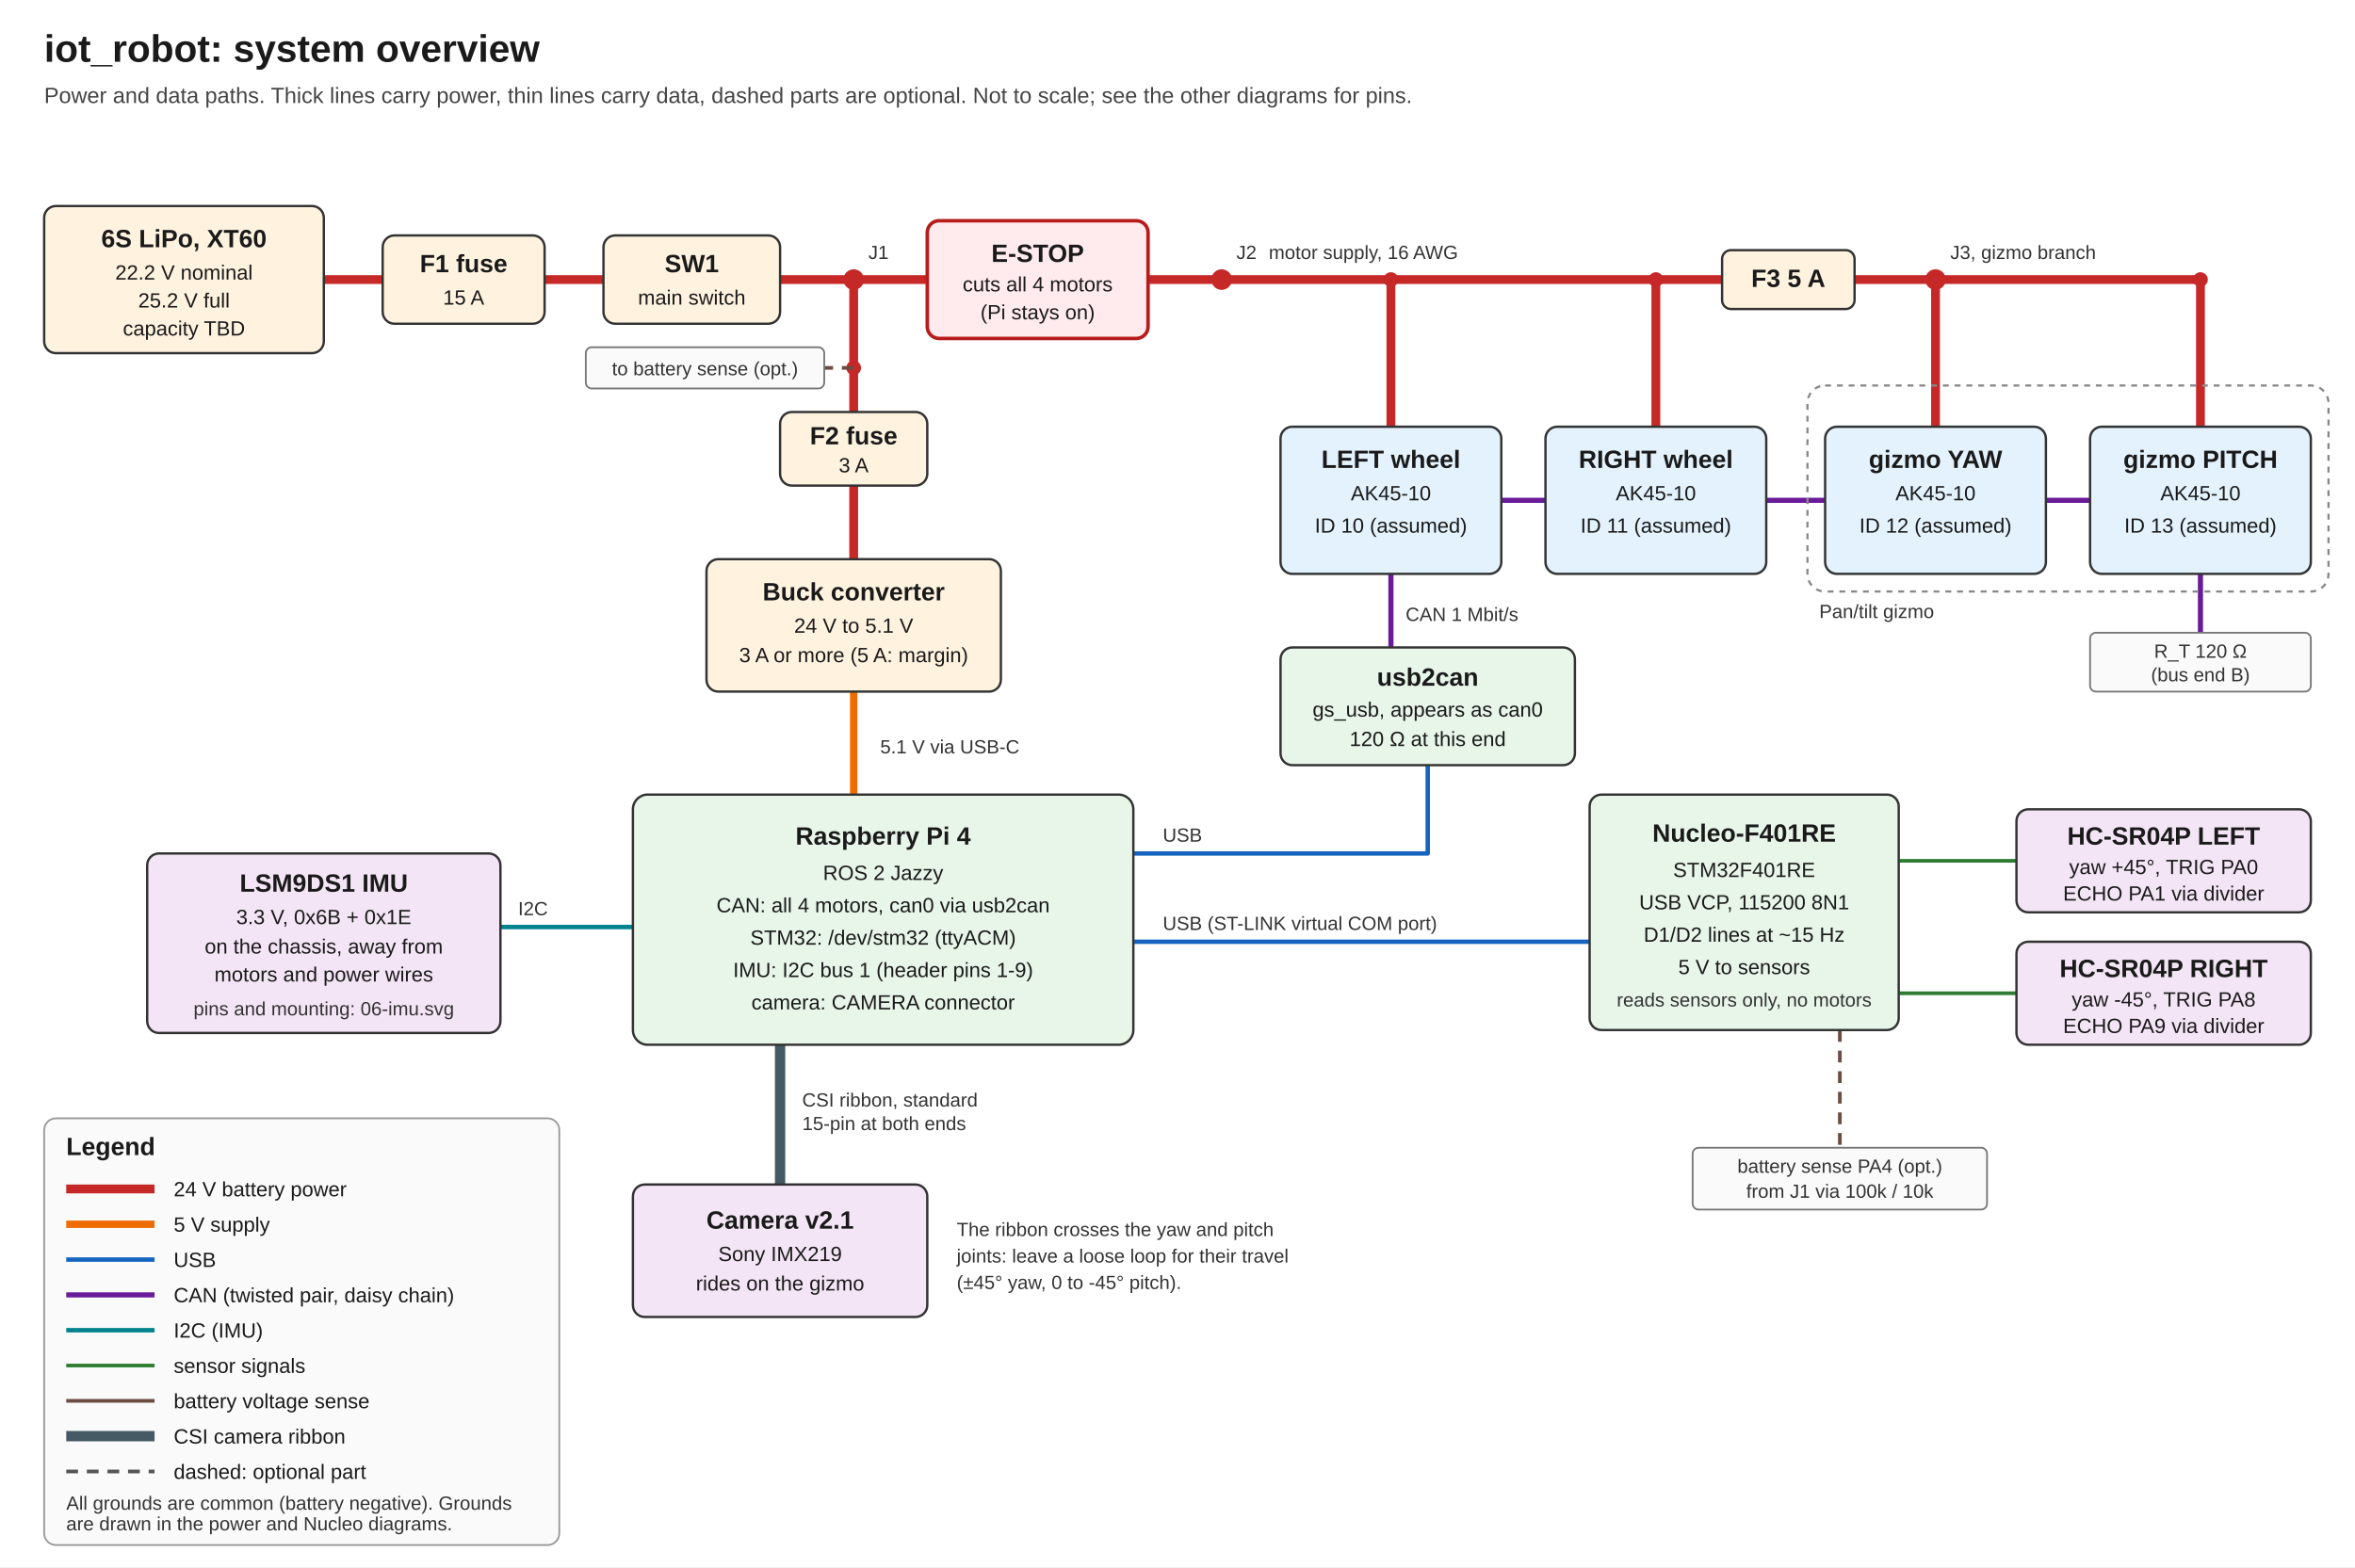
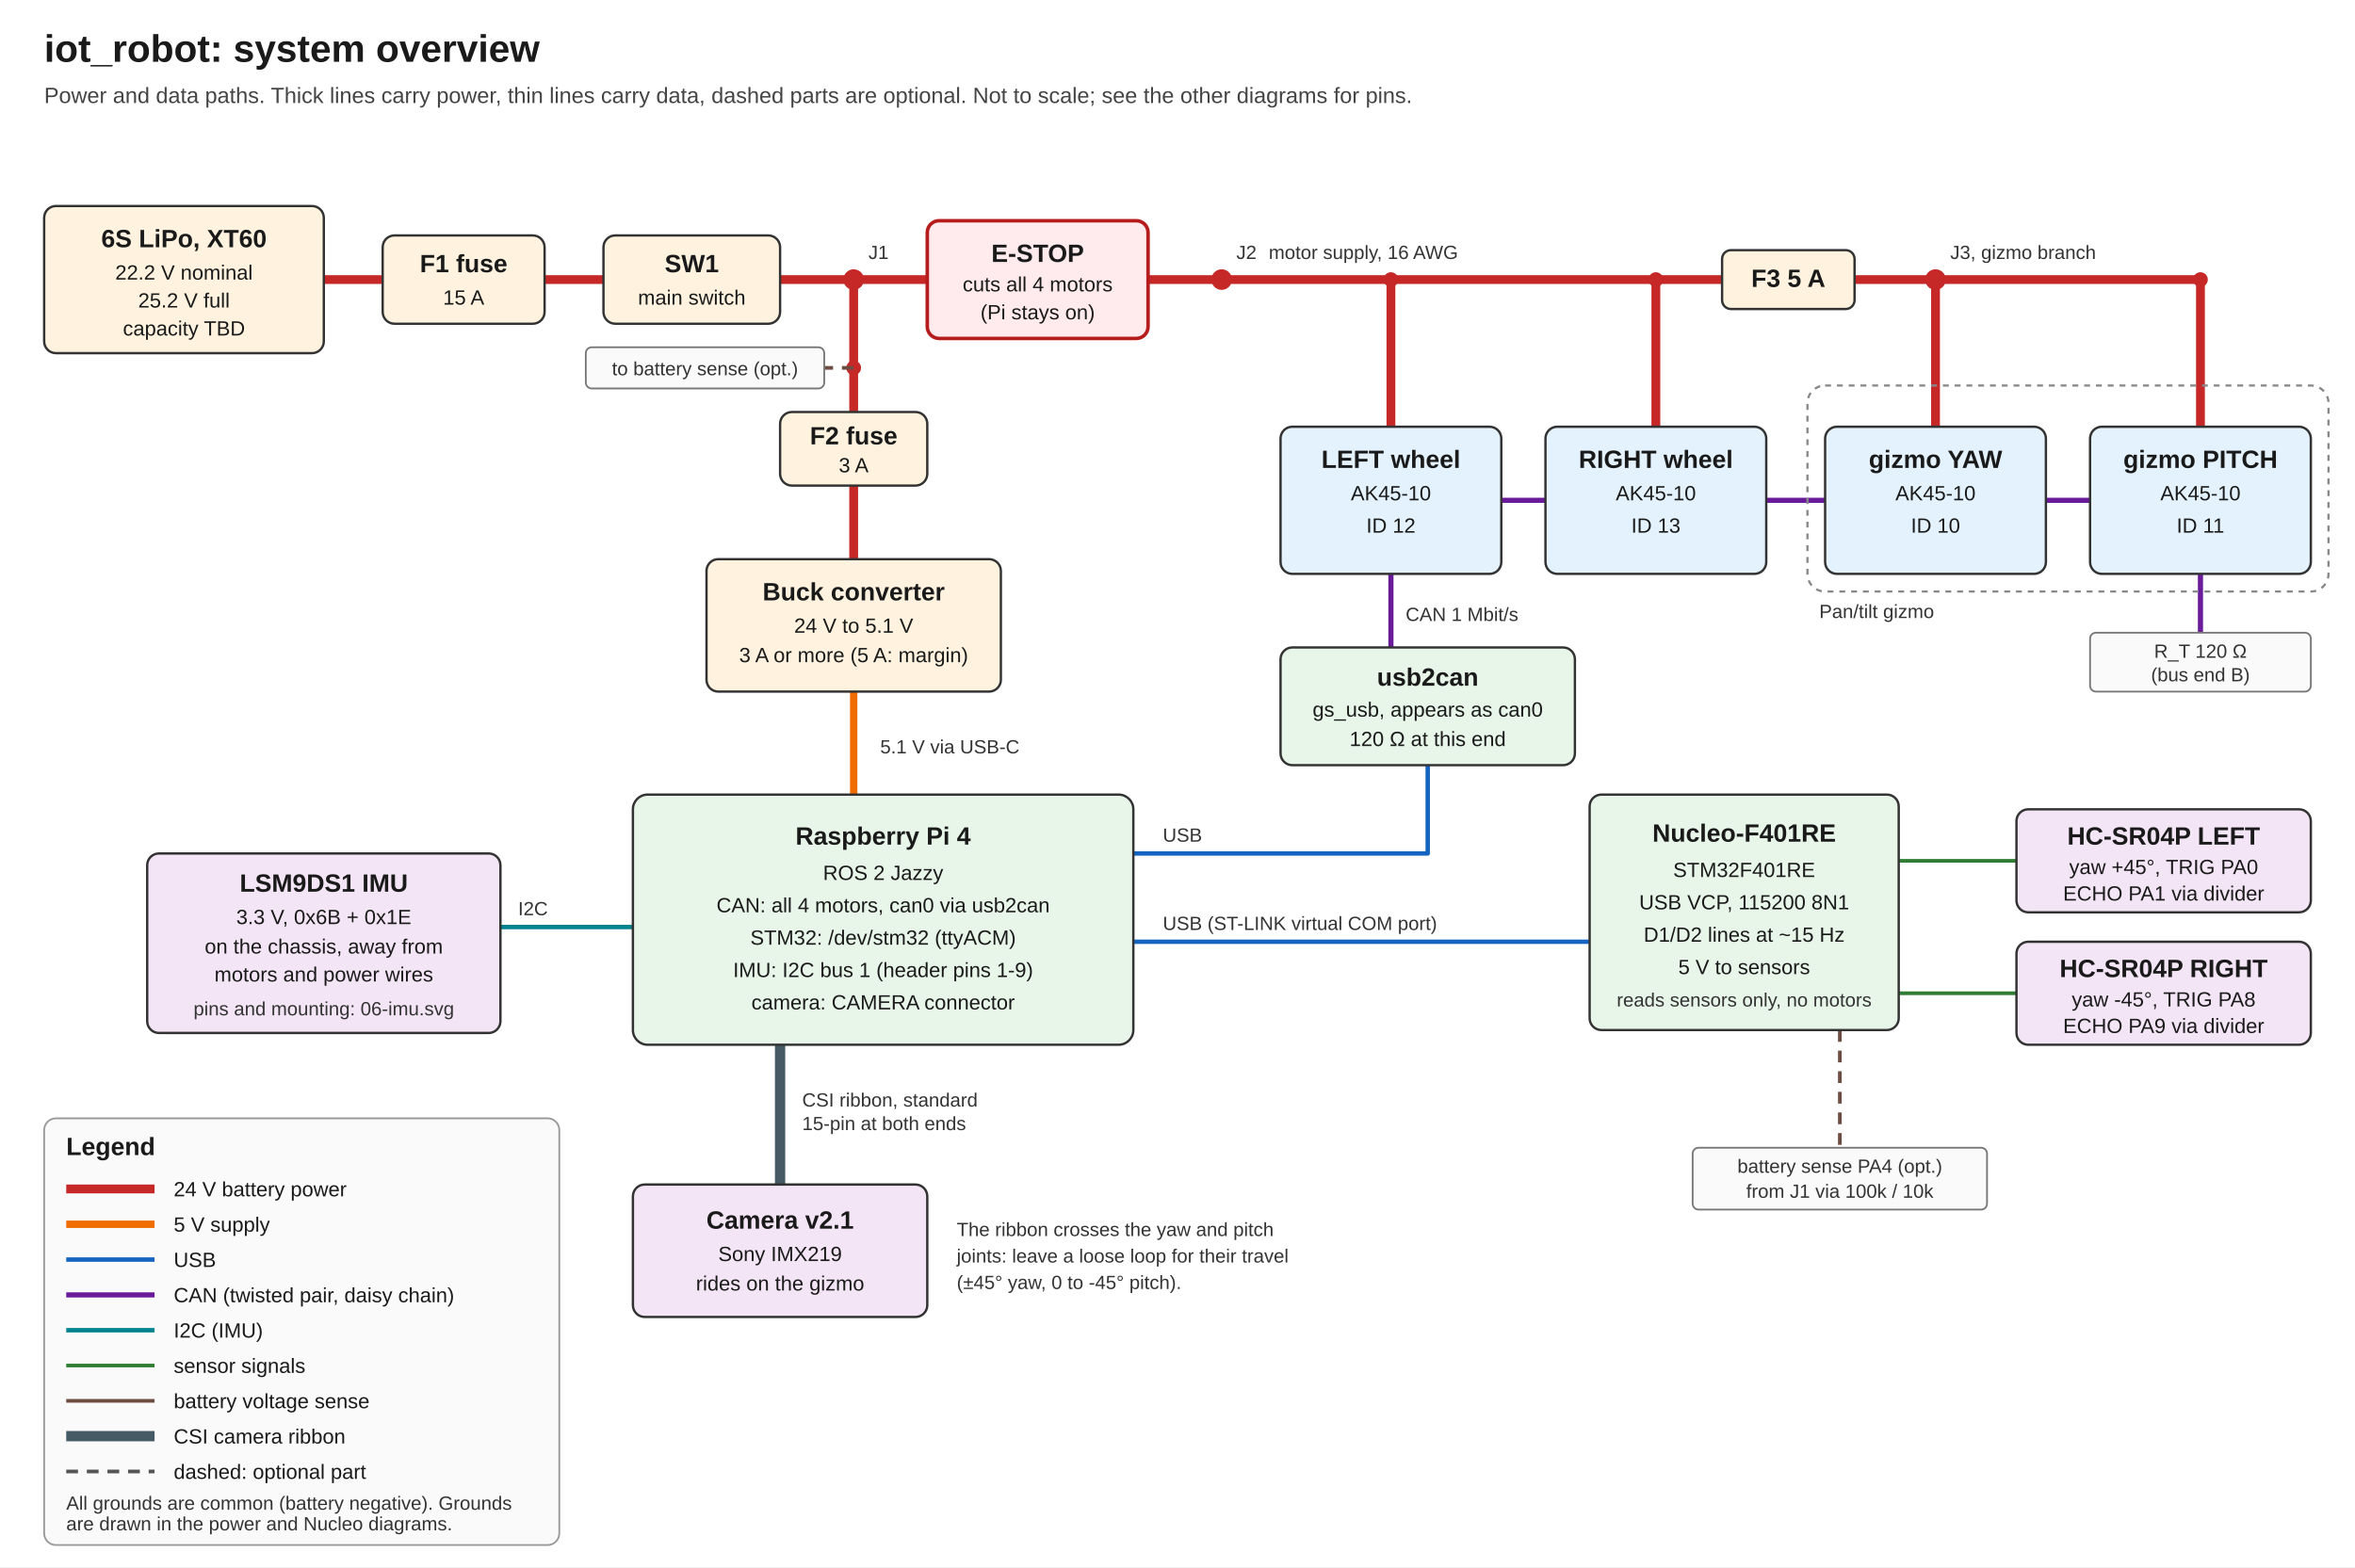
<svg xmlns="http://www.w3.org/2000/svg" width="1600" height="1065" viewBox="0 0 1600 1065">
  <style>
    text { font-family: Arial, Helvetica, sans-serif; fill: #1a1a1a; }
    .title { font-size: 26px; font-weight: bold; }
    .subtitle { font-size: 15px; fill: #444; }
    .h { font-size: 17px; font-weight: bold; }
    .t { font-size: 14px; }
    .s { font-size: 13px; fill: #333; }
    .box { stroke: #333; stroke-width: 1.6; }
    .pwr { fill: #fff3e0; }
    .act { fill: #e3f2fd; }
    .cpu { fill: #e8f5e9; }
    .sen { fill: #f3e5f5; }
    .opt { fill: #ffffff; stroke-dasharray: 7 5; }
    .stop { fill: #ffebee; stroke: #b71c1c; stroke-width: 2.4; }
    .w24 { stroke: #c62828; stroke-width: 6; fill: none; stroke-linejoin: round; }
    .w5 { stroke: #ef6c00; stroke-width: 5; fill: none; }
    .usb { stroke: #1565c0; stroke-width: 3; fill: none; stroke-linejoin: round; }
    .can { stroke: #6a1b9a; stroke-width: 3.5; fill: none; stroke-linejoin: round; }
    .i2c { stroke: #00838f; stroke-width: 3; fill: none; stroke-linejoin: round; }
    .sig { stroke: #2e7d32; stroke-width: 2.5; fill: none; stroke-linejoin: round; }
    .csi { stroke: #455a64; stroke-width: 7; fill: none; }
    .sense { stroke: #6d4c41; stroke-width: 2.5; fill: none; }
    .dash { stroke-dasharray: 8 6; }
    .dot { fill: #c62828; }
    .flag { fill: #fafafa; stroke: #777; stroke-width: 1.2; }
  </style>
  <rect x="0" y="0" width="1600" height="1065" fill="#ffffff" />
  <text x="30" y="42" class="title">iot_robot: system overview</text>
  <text x="30" y="70" class="subtitle">Power and data paths. Thick lines carry power, thin lines carry data, dashed parts are optional. Not to scale; see the other diagrams for pins.</text>
  <path class="w24" d="M220 190 H260" />
  <path class="w24" d="M370 190 H410" />
  <path class="w24" d="M530 190 H630" />
  <path class="w24" d="M780 190 H1170" />
  <path class="w24" d="M1260 190 H1495" />
  <path class="w24" d="M945 190 V290" />
  <path class="w24" d="M1125 190 V290" />
  <path class="w24" d="M1315 190 V290" />
  <path class="w24" d="M1495 190 V290" />
  <path class="w24" d="M580 190 V280" />
  <path class="w24" d="M580 330 V380" />
  <path class="w5" d="M580 470 V540" />
  <circle class="dot" cx="580" cy="190" r="7" />
  <circle class="dot" cx="830" cy="190" r="7" />
  <circle class="dot" cx="945" cy="190" r="5" />
  <circle class="dot" cx="1125" cy="190" r="5" />
  <circle class="dot" cx="1315" cy="190" r="7" />
  <circle class="dot" cx="1495" cy="190" r="5" />
  <text x="590" y="176" class="s">J1</text>
  <text x="840" y="176" class="s">J2</text>
  <text x="862" y="176" class="s">motor supply, 16 AWG</text>
  <text x="1325" y="176" class="s">J3, gizmo branch</text>
  <text x="598" y="512" class="s">5.1 V via USB-C</text>
  <circle class="dot" cx="580" cy="250" r="5" />
  <path class="sense dash" d="M580 250 H560" />
  <rect class="flag" x="398" y="236" width="162" height="28" rx="4" />
  <text x="479" y="255" class="s" text-anchor="middle">to battery sense (opt.)</text>
  <path class="can" d="M945 440 V390" />
  <text x="955" y="422" class="s">CAN 1 Mbit/s</text>
  <path class="can" d="M1020 340 H1050" />
  <path class="can" d="M1200 340 H1240" />
  <path class="can" d="M1390 340 H1420" />
  <path class="can" d="M1495 390 V430" />
  <path class="usb" d="M770 580 H970 V520" />
  <text x="790" y="572" class="s">USB</text>
  <path class="usb" d="M770 640 H1080" />
  <text x="790" y="632" class="s">USB (ST-LINK virtual COM port)</text>
  <path class="i2c" d="M340 630 H430" />
  <text x="352" y="622" class="s">I2C</text>
  <path class="sig" d="M1290 585 H1370" />
  <path class="sig" d="M1290 675 H1370" />
  <path class="csi" d="M530 710 V805" />
  <text x="545" y="752" class="s">CSI ribbon, standard</text>
  <text x="545" y="768" class="s">15-pin at both ends</text>
  <path class="sense dash" d="M1250 700 V780" />
  <rect class="box pwr" x="30" y="140" width="190" height="100" rx="8" />
  <text x="125" y="168" class="h" text-anchor="middle">6S LiPo, XT60</text>
  <text x="125" y="190" class="t" text-anchor="middle">22.2 V nominal</text>
  <text x="125" y="209" class="t" text-anchor="middle">25.2 V full</text>
  <text x="125" y="228" class="t" text-anchor="middle">capacity TBD</text>
  <rect class="box pwr" x="260" y="160" width="110" height="60" rx="8" />
  <text x="315" y="185" class="h" text-anchor="middle">F1 fuse</text>
  <text x="315" y="207" class="t" text-anchor="middle">15 A</text>
  <rect class="box pwr" x="410" y="160" width="120" height="60" rx="8" />
  <text x="470" y="185" class="h" text-anchor="middle">SW1</text>
  <text x="470" y="207" class="t" text-anchor="middle">main switch</text>
  <rect class="box stop" x="630" y="150" width="150" height="80" rx="8" />
  <text x="705" y="178" class="h" text-anchor="middle" fill="#b71c1c">E-STOP</text>
  <text x="705" y="198" class="t" text-anchor="middle">cuts all 4 motors</text>
  <text x="705" y="217" class="t" text-anchor="middle">(Pi stays on)</text>
  <rect class="box pwr" x="1170" y="170" width="90" height="40" rx="6" />
  <text x="1215" y="195" class="h" text-anchor="middle">F3 5 A</text>
  <rect class="box pwr" x="530" y="280" width="100" height="50" rx="8" />
  <text x="580" y="302" class="h" text-anchor="middle">F2 fuse</text>
  <text x="580" y="321" class="t" text-anchor="middle">3 A</text>
  <rect class="box pwr" x="480" y="380" width="200" height="90" rx="8" />
  <text x="580" y="408" class="h" text-anchor="middle">Buck converter</text>
  <text x="580" y="430" class="t" text-anchor="middle">24 V to 5.1 V</text>
  <text x="580" y="450" class="t" text-anchor="middle">3 A or more (5 A: margin)</text>
  <rect x="1228" y="262" width="354" height="140" rx="12" fill="none" stroke="#888" stroke-width="1.5" stroke-dasharray="4 4" />
  <text x="1236" y="420" class="s">Pan/tilt gizmo</text>
  <rect class="box act" x="870" y="290" width="150" height="100" rx="8" />
  <text x="945" y="318" class="h" text-anchor="middle">LEFT wheel</text>
  <text x="945" y="340" class="t" text-anchor="middle">AK45-10</text>
-   <text x="945" y="362" class="t" text-anchor="middle">ID 10 (assumed)</text>
+   <text x="945" y="362" class="t" text-anchor="middle">ID 12</text>
  <rect class="box act" x="1050" y="290" width="150" height="100" rx="8" />
  <text x="1125" y="318" class="h" text-anchor="middle">RIGHT wheel</text>
  <text x="1125" y="340" class="t" text-anchor="middle">AK45-10</text>
-   <text x="1125" y="362" class="t" text-anchor="middle">ID 11 (assumed)</text>
+   <text x="1125" y="362" class="t" text-anchor="middle">ID 13</text>
  <rect class="box act" x="1240" y="290" width="150" height="100" rx="8" />
  <text x="1315" y="318" class="h" text-anchor="middle">gizmo YAW</text>
  <text x="1315" y="340" class="t" text-anchor="middle">AK45-10</text>
-   <text x="1315" y="362" class="t" text-anchor="middle">ID 12 (assumed)</text>
+   <text x="1315" y="362" class="t" text-anchor="middle">ID 10</text>
  <rect class="box act" x="1420" y="290" width="150" height="100" rx="8" />
  <text x="1495" y="318" class="h" text-anchor="middle">gizmo PITCH</text>
  <text x="1495" y="340" class="t" text-anchor="middle">AK45-10</text>
-   <text x="1495" y="362" class="t" text-anchor="middle">ID 13 (assumed)</text>
+   <text x="1495" y="362" class="t" text-anchor="middle">ID 11</text>
  <rect class="flag" x="1420" y="430" width="150" height="40" rx="4" />
  <text x="1495" y="447" class="s" text-anchor="middle">R_T 120 Ω</text>
  <text x="1495" y="463" class="s" text-anchor="middle">(bus end B)</text>
  <rect class="box cpu" x="870" y="440" width="200" height="80" rx="8" />
  <text x="970" y="466" class="h" text-anchor="middle">usb2can</text>
  <text x="970" y="487" class="t" text-anchor="middle">gs_usb, appears as can0</text>
  <text x="970" y="507" class="t" text-anchor="middle">120 Ω at this end</text>
  <rect class="box cpu" x="430" y="540" width="340" height="170" rx="10" />
  <text x="600" y="574" class="h" text-anchor="middle">Raspberry Pi 4</text>
  <text x="600" y="598" class="t" text-anchor="middle">ROS 2 Jazzy</text>
  <text x="600" y="620" class="t" text-anchor="middle">CAN: all 4 motors, can0 via usb2can</text>
  <text x="600" y="642" class="t" text-anchor="middle">STM32: /dev/stm32 (ttyACM)</text>
  <text x="600" y="664" class="t" text-anchor="middle">IMU: I2C bus 1 (header pins 1-9)</text>
  <text x="600" y="686" class="t" text-anchor="middle">camera: CAMERA connector</text>
  <rect class="box sen" x="100" y="580" width="240" height="122" rx="8" />
  <text x="220" y="606" class="h" text-anchor="middle">LSM9DS1 IMU</text>
  <text x="220" y="628" class="t" text-anchor="middle">3.3 V, 0x6B + 0x1E</text>
  <text x="220" y="648" class="t" text-anchor="middle">on the chassis, away from</text>
  <text x="220" y="667" class="t" text-anchor="middle">motors and power wires</text>
  <text x="220" y="690" class="s" text-anchor="middle">pins and mounting: 06-imu.svg</text>
  <rect class="box cpu" x="1080" y="540" width="210" height="160" rx="8" />
  <text x="1185" y="572" class="h" text-anchor="middle">Nucleo-F401RE</text>
  <text x="1185" y="596" class="t" text-anchor="middle">STM32F401RE</text>
  <text x="1185" y="618" class="t" text-anchor="middle">USB VCP, 115200 8N1</text>
  <text x="1185" y="640" class="t" text-anchor="middle">D1/D2 lines at ~15 Hz</text>
  <text x="1185" y="662" class="t" text-anchor="middle">5 V to sensors</text>
  <text x="1185" y="684" class="s" text-anchor="middle">reads sensors only, no motors</text>
  <rect class="box sen" x="1370" y="550" width="200" height="70" rx="8" />
  <text x="1470" y="574" class="h" text-anchor="middle">HC-SR04P LEFT</text>
  <text x="1470" y="594" class="t" text-anchor="middle">yaw +45°, TRIG PA0</text>
  <text x="1470" y="612" class="t" text-anchor="middle">ECHO PA1 via divider</text>
  <rect class="box sen" x="1370" y="640" width="200" height="70" rx="8" />
  <text x="1470" y="664" class="h" text-anchor="middle">HC-SR04P RIGHT</text>
  <text x="1470" y="684" class="t" text-anchor="middle">yaw -45°, TRIG PA8</text>
  <text x="1470" y="702" class="t" text-anchor="middle">ECHO PA9 via divider</text>
  <rect class="flag" x="1150" y="780" width="200" height="42" rx="4" />
  <text x="1250" y="797" class="s" text-anchor="middle">battery sense PA4 (opt.)</text>
  <text x="1250" y="814" class="s" text-anchor="middle">from J1 via 100k / 10k</text>
  <rect class="box sen" x="430" y="805" width="200" height="90" rx="8" />
  <text x="530" y="835" class="h" text-anchor="middle">Camera v2.1</text>
  <text x="530" y="857" class="t" text-anchor="middle">Sony IMX219</text>
  <text x="530" y="877" class="t" text-anchor="middle">rides on the gizmo</text>
  <text x="650" y="840" class="s">The ribbon crosses the yaw and pitch</text>
  <text x="650" y="858" class="s">joints: leave a loose loop for their travel</text>
  <text x="650" y="876" class="s">(±45° yaw, 0 to -45° pitch).</text>
  <rect x="30" y="760" width="350" height="290" rx="8" fill="#fafafa" stroke="#999" stroke-width="1.2" />
  <text x="45" y="785" class="h">Legend</text>
  <path class="w24" d="M45 808 H105" />
  <text x="118" y="813" class="t">24 V battery power</text>
  <path class="w5" d="M45 832 H105" />
  <text x="118" y="837" class="t">5 V supply</text>
  <path class="usb" d="M45 856 H105" />
  <text x="118" y="861" class="t">USB</text>
  <path class="can" d="M45 880 H105" />
  <text x="118" y="885" class="t">CAN (twisted pair, daisy chain)</text>
  <path class="i2c" d="M45 904 H105" />
  <text x="118" y="909" class="t">I2C (IMU)</text>
  <path class="sig" d="M45 928 H105" />
  <text x="118" y="933" class="t">sensor signals</text>
  <path class="sense" d="M45 952 H105" />
  <text x="118" y="957" class="t">battery voltage sense</text>
  <path class="csi" d="M45 976 H105" />
  <text x="118" y="981" class="t">CSI camera ribbon</text>
  <path class="sig dash" d="M45 1000 H105" style="stroke:#555" />
  <text x="118" y="1005" class="t">dashed: optional part</text>
  <text x="45" y="1026" class="s">All grounds are common (battery negative). Grounds</text>
  <text x="45" y="1040" class="s">are drawn in the power and Nucleo diagrams.</text>
</svg>
